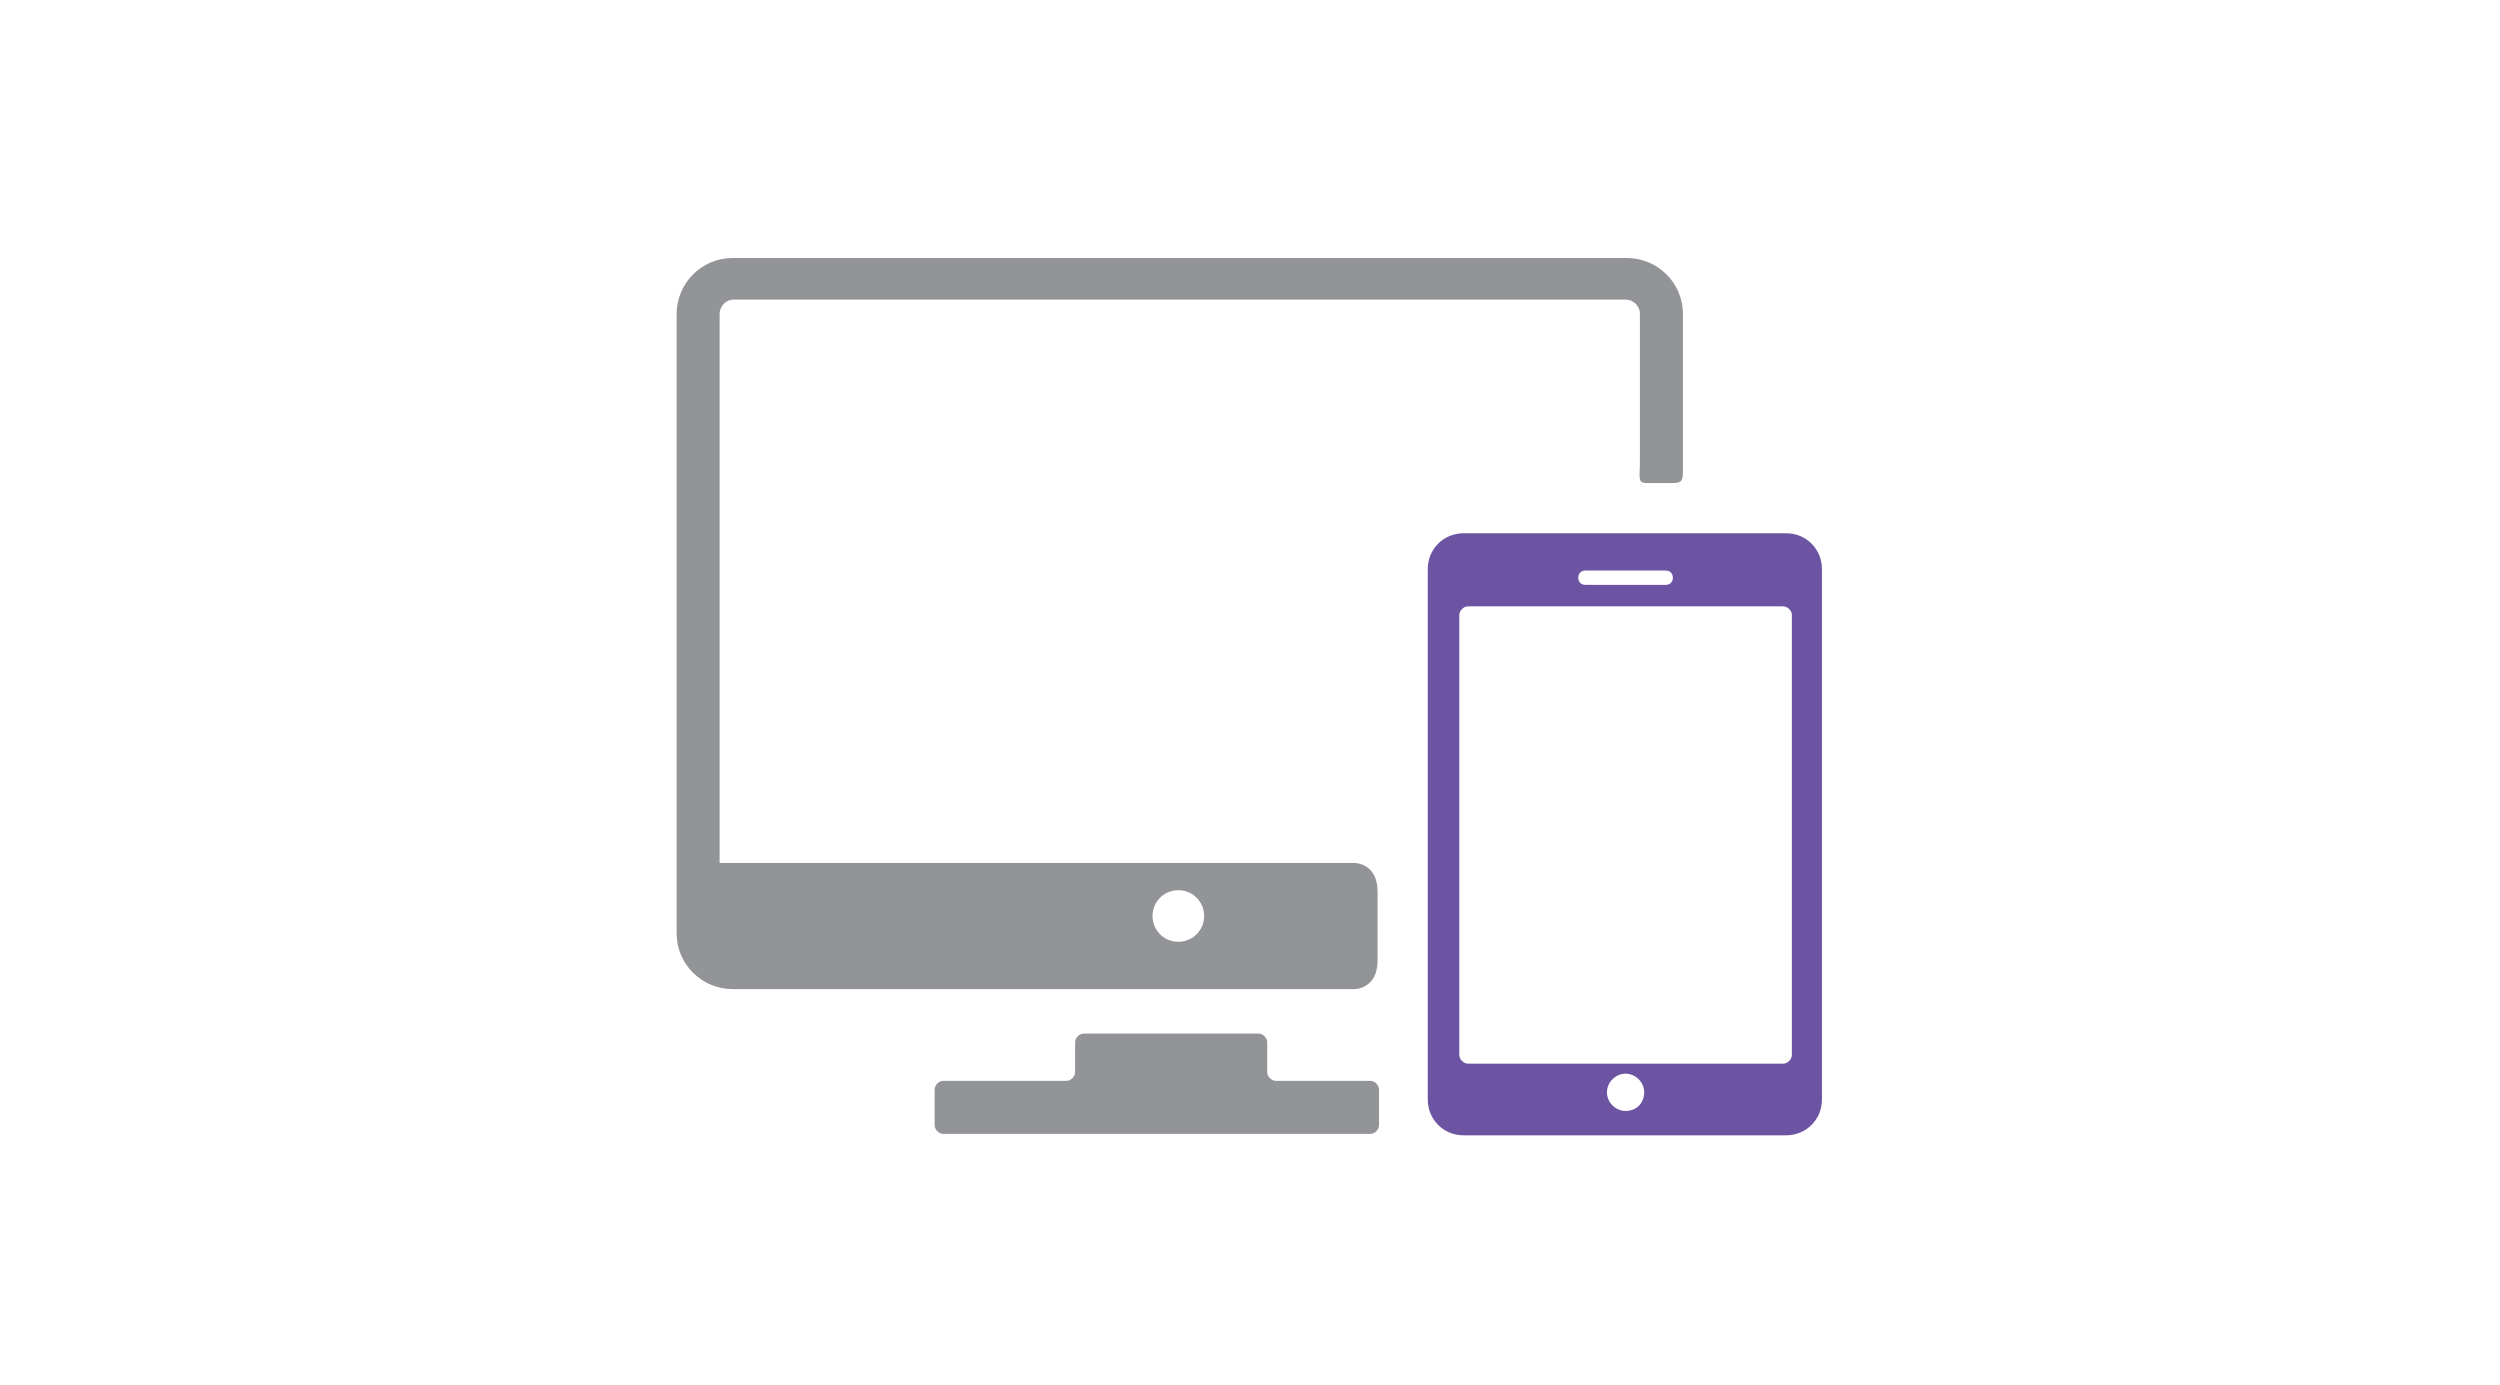
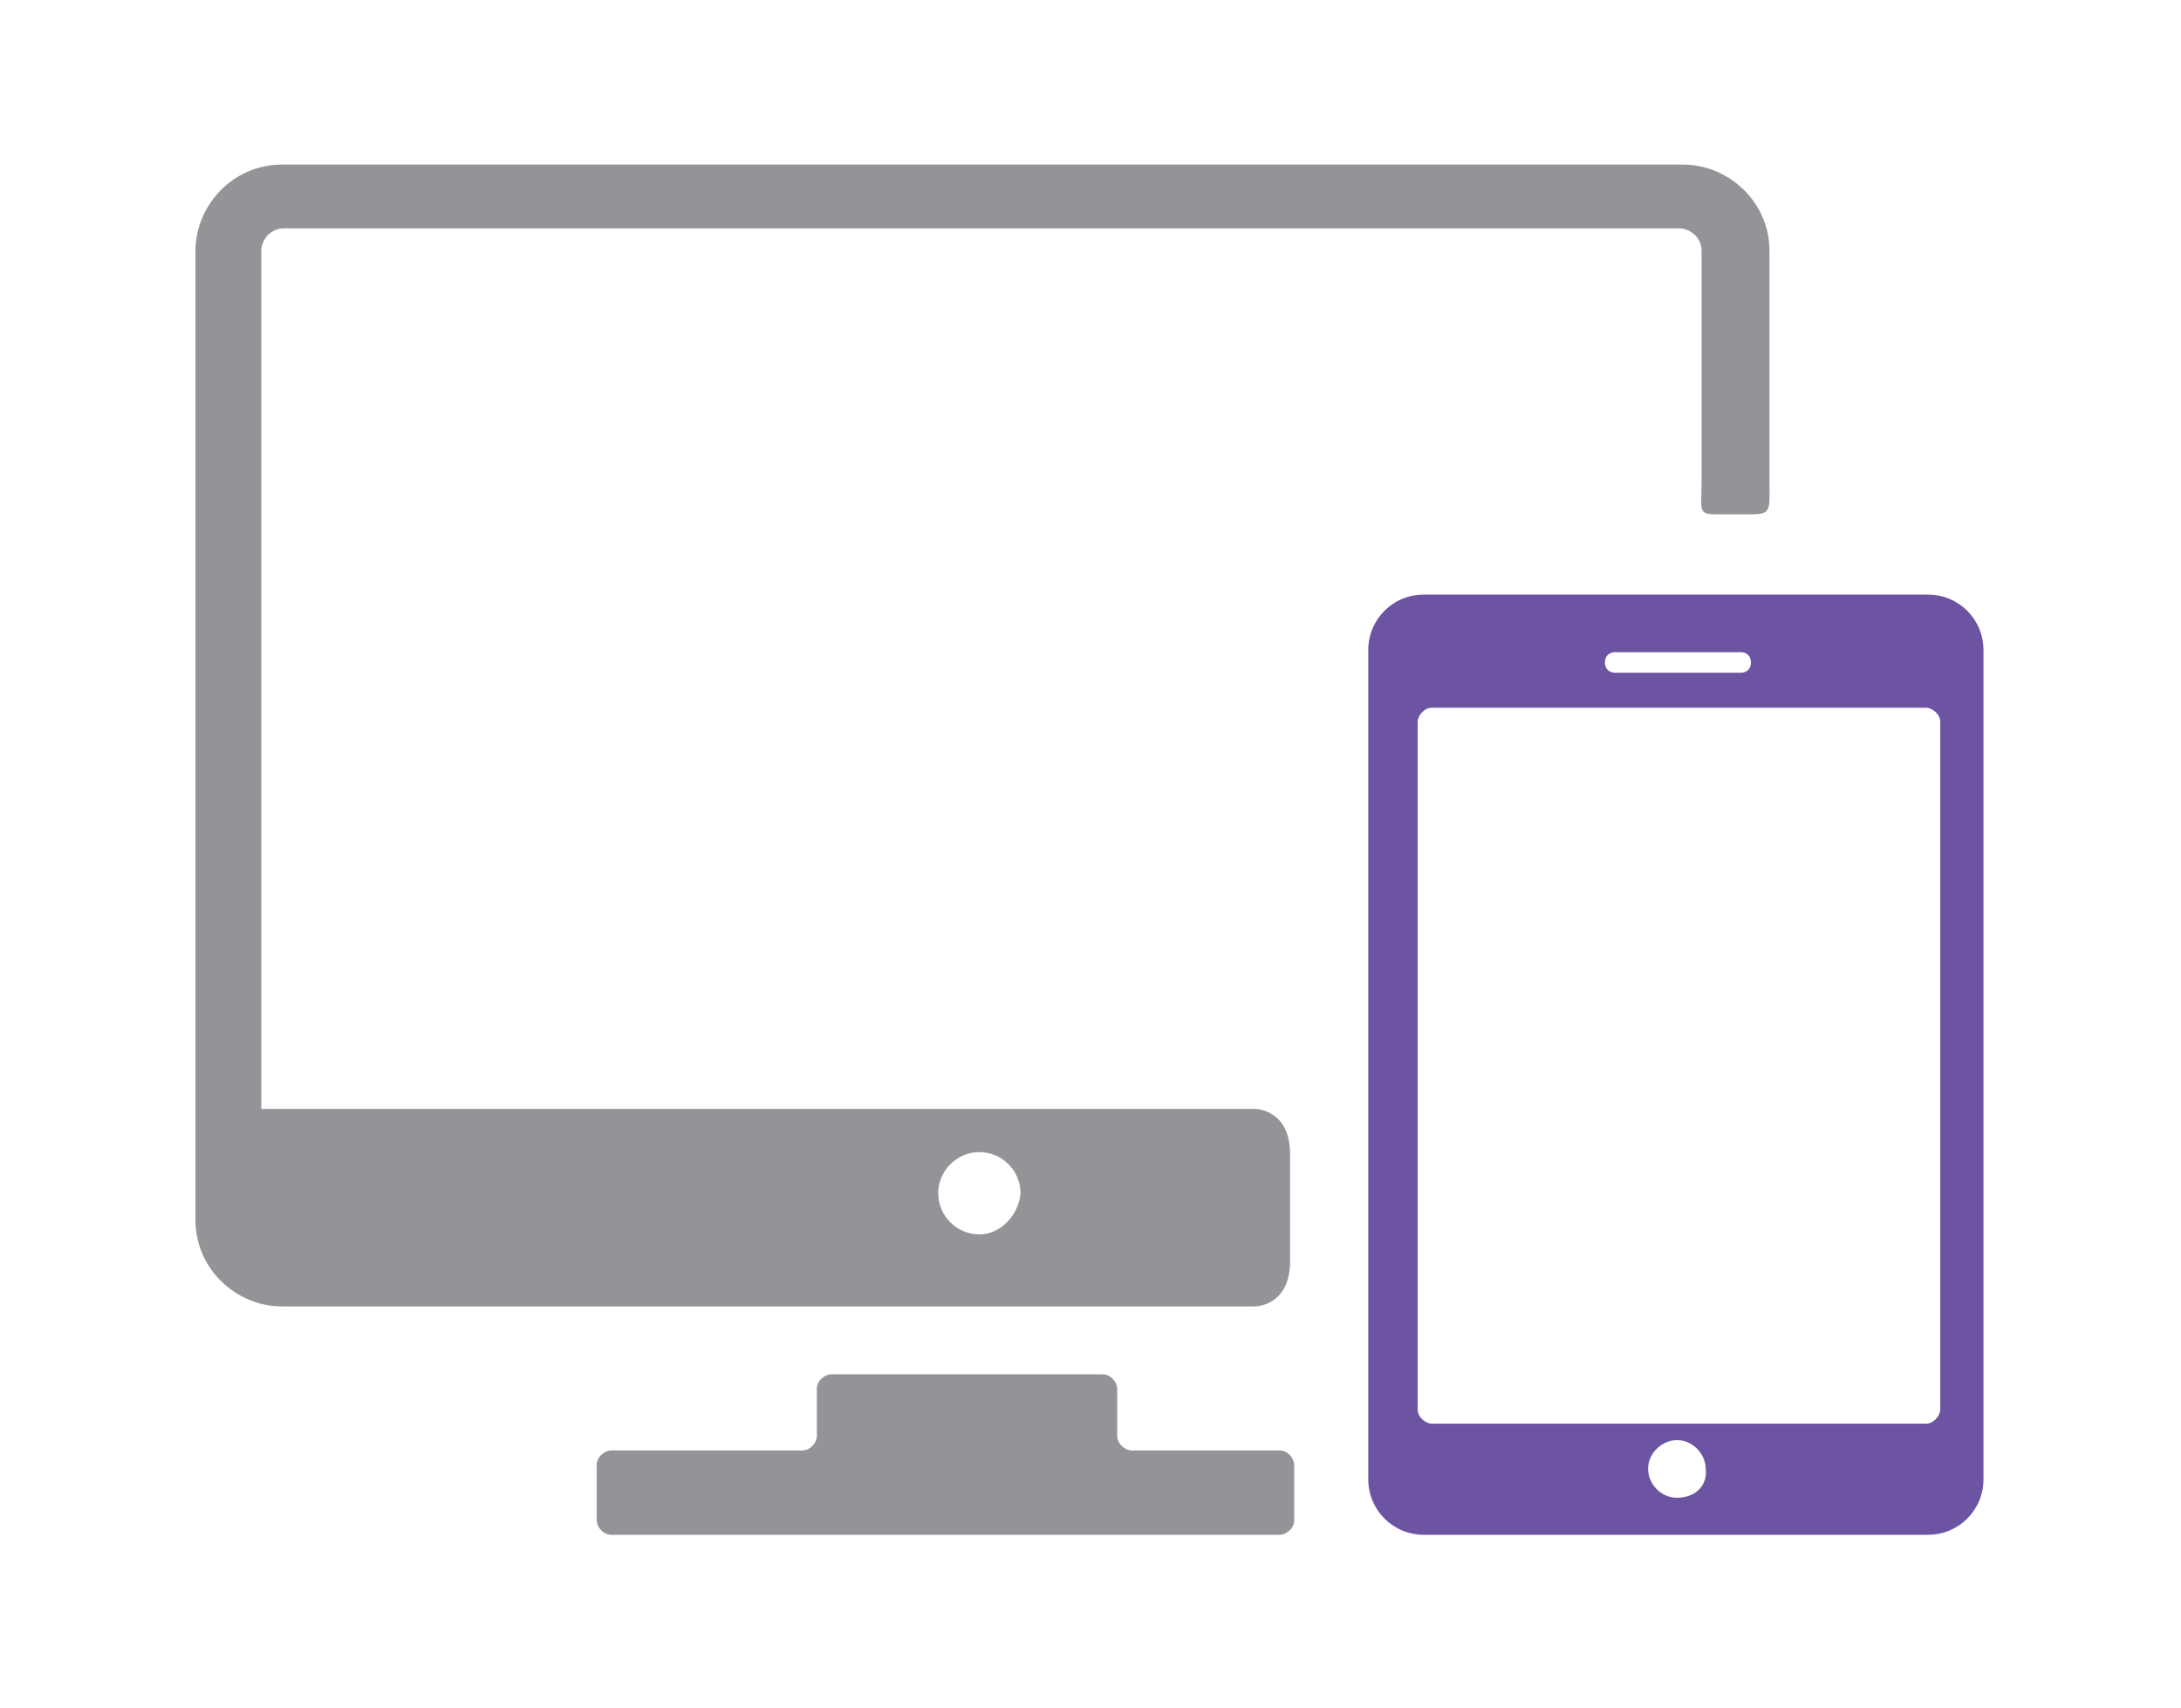
- <svg xmlns="http://www.w3.org/2000/svg" version="1.1" id="Layer_1" x="0px" y="0px" viewBox="0 0 174.4 96.6" enable-background="new 0 0 174.4 96.6" xml:space="preserve">
+ <svg xmlns="http://www.w3.org/2000/svg" version="1.1" id="Layer_1" x="0px" y="0px" viewBox="42 31 106 83" enable-background="new 42 31 106 83" xml:space="preserve">
  <g>
-     <path fill="#929497" d="M65.8,75.4c-0.3,0-0.6,0.3-0.6,0.6v2.5c0,0.3,0.3,0.6,0.6,0.6h29.8c0.3,0,0.6-0.3,0.6-0.6V76   c0-0.3-0.3-0.6-0.6-0.6H89c-0.3,0-0.6-0.3-0.6-0.6v-2.1c0-0.3-0.3-0.6-0.6-0.6H75.6c-0.3,0-0.6,0.3-0.6,0.6v2.1   c0,0.3-0.3,0.6-0.6,0.6H65.8L65.8,75.4z M65.8,75.4" />
-     <path fill="#929497" d="M51.1,18c-2.2,0-3.9,1.8-3.9,3.9v43.2c0,2.2,1.8,3.9,3.9,3.9h43.4c0,0,1.6,0,1.6-2v-4.8c0-2-1.6-2-1.6-2   H50.2V21.9c0-0.5,0.4-1,1-1h62.2c0.5,0,1,0.4,1,1v10.2c0,1.4-0.2,1.6,0.6,1.6h1.6c0.9,0,0.8-0.2,0.8-1.5V21.9   c0-2.2-1.8-3.9-3.9-3.9H51.1L51.1,18z M82.2,65.7c-1,0-1.8-0.8-1.8-1.8c0-1,0.8-1.8,1.8-1.8c1,0,1.8,0.8,1.8,1.8   C84,64.9,83.2,65.7,82.2,65.7L82.2,65.7z M82.2,65.7" />
-     <path fill="#6C54A3" d="M102.1,37.2c-1.4,0-2.5,1.1-2.5,2.5v37c0,1.4,1.1,2.5,2.5,2.5h22.5c1.4,0,2.5-1.1,2.5-2.5v-37   c0-1.4-1.1-2.5-2.5-2.5H102.1L102.1,37.2z M116.2,39.8c0.3,0,0.5,0.2,0.5,0.5c0,0.3-0.2,0.5-0.5,0.5h-5.6c-0.3,0-0.5-0.2-0.5-0.5   c0-0.3,0.2-0.5,0.5-0.5H116.2L116.2,39.8z M113.4,77.5c-0.7,0-1.3-0.6-1.3-1.3c0-0.7,0.6-1.3,1.3-1.3c0.7,0,1.3,0.6,1.3,1.3   C114.7,76.9,114.2,77.5,113.4,77.5L113.4,77.5z M101.8,42.9c0-0.3,0.3-0.6,0.6-0.6h22c0.3,0,0.6,0.3,0.6,0.6v30.7   c0,0.3-0.3,0.6-0.6,0.6h-22c-0.3,0-0.6-0.3-0.6-0.6V42.9z M101.8,73.6" />
+     <path fill="#929497" d="M71.7,101.5c-0.3,0-0.7,0.3-0.7,0.7v2.7c0,0.3,0.3,0.7,0.7,0.7h32.5c0.3,0,0.7-0.3,0.7-0.7v-2.7   c0-0.3-0.3-0.7-0.7-0.7H97c-0.3,0-0.7-0.3-0.7-0.7v-2.3c0-0.3-0.3-0.7-0.7-0.7H82.4c-0.3,0-0.7,0.3-0.7,0.7v2.3   c0,0.3-0.3,0.7-0.7,0.7H71.7L71.7,101.5z" />
+     <path fill="#929497" d="M55.7,39c-2.4,0-4.2,2-4.2,4.2v47.1c0,2.4,2,4.2,4.2,4.2H103c0,0,1.7,0,1.7-2.2v-5.2c0-2.2-1.7-2.2-1.7-2.2   H54.7V43.2c0-0.5,0.4-1.1,1.1-1.1h67.8c0.5,0,1.1,0.4,1.1,1.1v11.1c0,1.5-0.2,1.7,0.7,1.7h1.7c1,0,0.9-0.2,0.9-1.6V43.2   c0-2.4-2-4.2-4.2-4.2H55.7L55.7,39z M89.6,91c-1.1,0-2-0.9-2-2c0-1.1,0.9-2,2-2c1.1,0,2,0.9,2,2C91.5,90.1,90.6,91,89.6,91L89.6,91   z" />
+     <path fill="#6C54A3" d="M111.2,59.9c-1.5,0-2.7,1.2-2.7,2.7v40.3c0,1.5,1.2,2.7,2.7,2.7h24.5c1.5,0,2.7-1.2,2.7-2.7V62.6   c0-1.5-1.2-2.7-2.7-2.7L111.2,59.9L111.2,59.9z M126.6,62.7c0.3,0,0.5,0.2,0.5,0.5c0,0.3-0.2,0.5-0.5,0.5h-6.1   c-0.3,0-0.5-0.2-0.5-0.5c0-0.3,0.2-0.5,0.5-0.5H126.6L126.6,62.7z M123.5,103.8c-0.8,0-1.4-0.7-1.4-1.4c0-0.8,0.7-1.4,1.4-1.4   c0.8,0,1.4,0.7,1.4,1.4C125,103.2,124.4,103.8,123.5,103.8L123.5,103.8z M110.9,66.1c0-0.3,0.3-0.7,0.7-0.7h24   c0.3,0,0.7,0.3,0.7,0.7v33.4c0,0.3-0.3,0.7-0.7,0.7h-24c-0.3,0-0.7-0.3-0.7-0.7V66.1z" />
  </g>
</svg>
